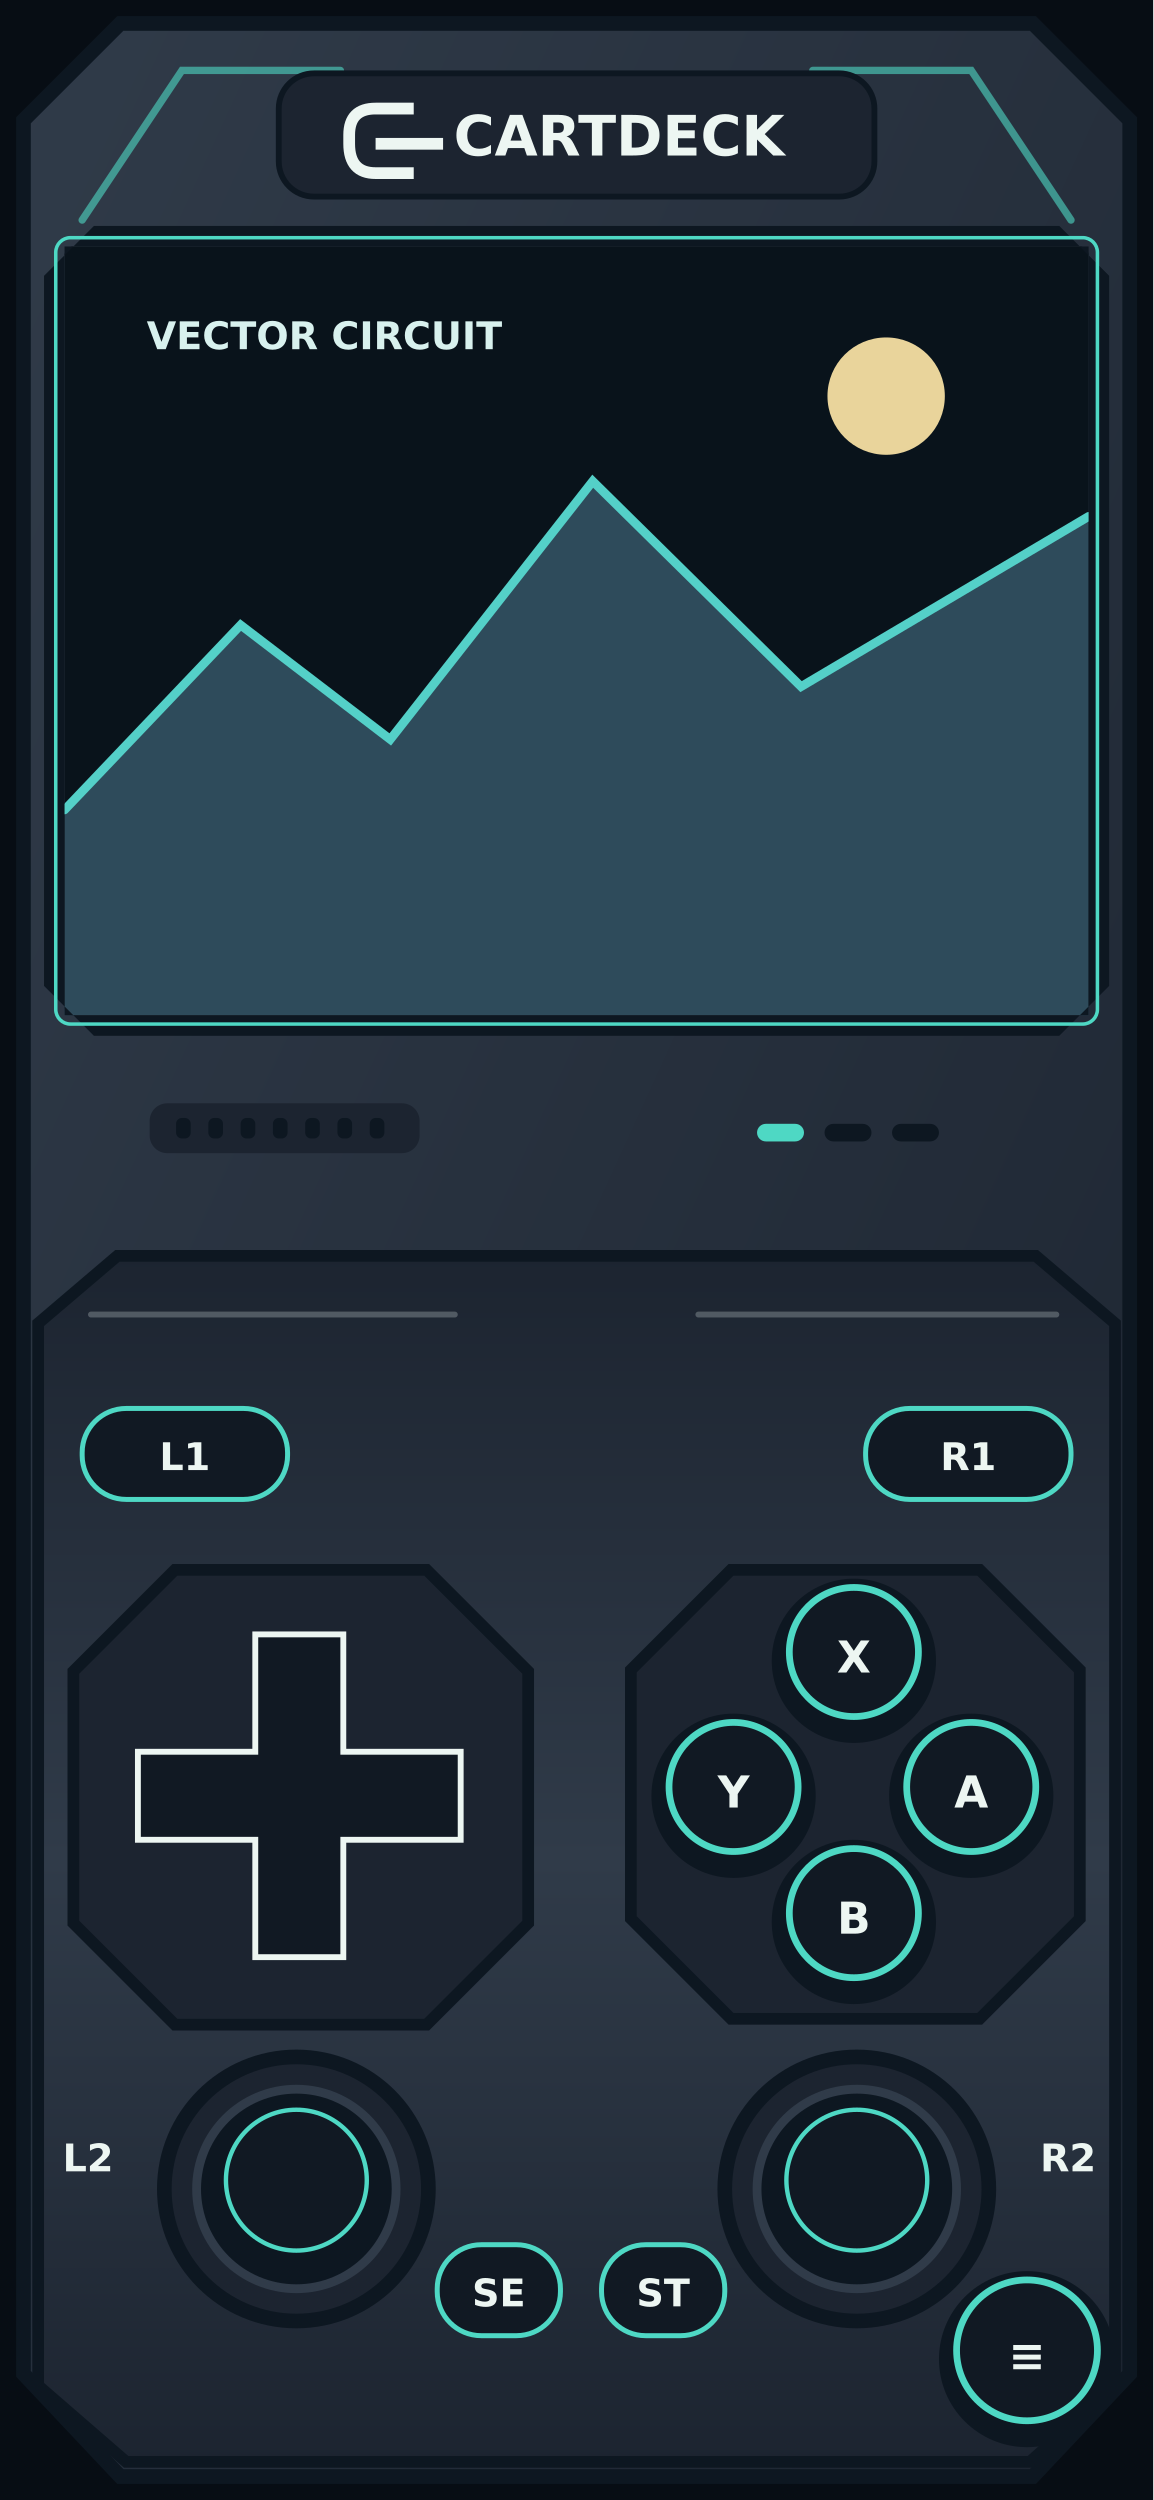
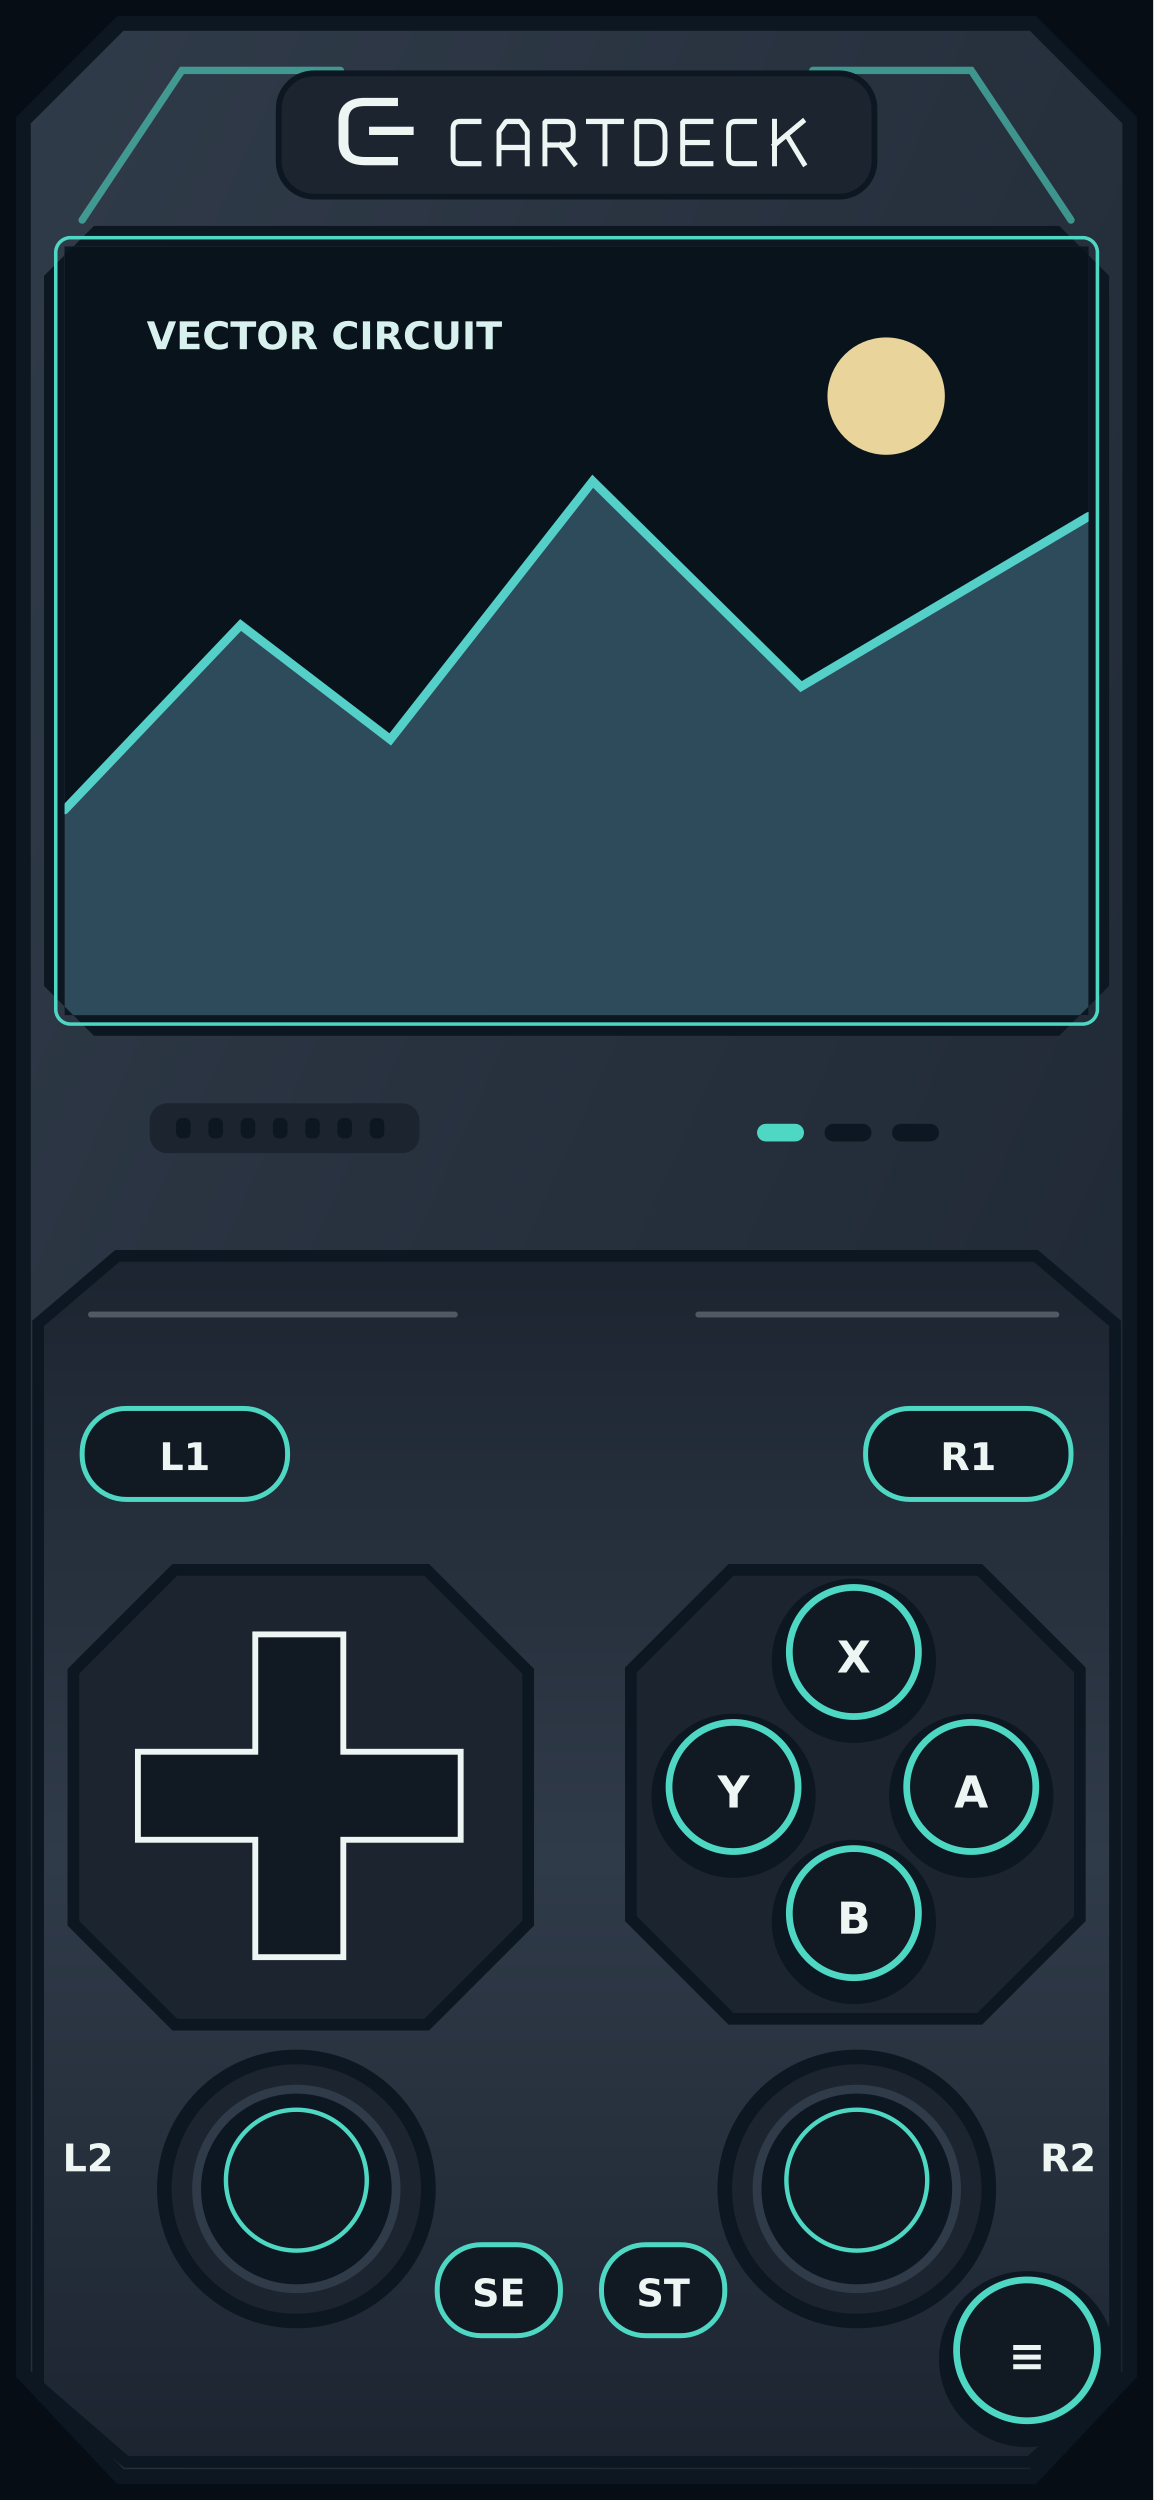
<svg xmlns="http://www.w3.org/2000/svg" viewBox="0 0 393 852" role="img" aria-label="CARTDECK ps1 original hardware reference">
  <defs>
    <linearGradient id="body" x1="0" y1="0" x2="1" y2="1">
      <stop stop-color="#303B49" />
      <stop offset="1" stop-color="#1C2430" />
    </linearGradient>
    <linearGradient id="deck" x1="0" y1="0" x2="0" y2="1">
      <stop stop-color="#1C2430" />
      <stop offset=".5" stop-color="#303B49" />
      <stop offset="1" stop-color="#1C2430" />
    </linearGradient>
    <filter id="blur">
      <feGaussianBlur stdDeviation="4" />
    </filter>
  </defs>
  <rect x="0" y="0" width="393" height="852" rx="0" fill="#070D14" stroke="none" stroke-width="1" />
  <path d="M41 8H352L385 41V809L352 844H41L8 809V41Z" fill="url(#body)" stroke="#0D1721" stroke-width="5" />
  <path d="M28 75L62 24H116 M277 24H331L365 75" fill="none" stroke="#4ED8C4" stroke-width="2.5" opacity="0.6" stroke-linecap="round" />
  <rect x="22" y="84" width="349" height="262" rx="3" fill="#09131B" stroke="none" stroke-width="1" />
  <path d="M22 275L82 213L133 252L202 164L273 234L371 176V346H22Z" fill="#2E4B5B" />
  <path d="M22 276L82 213L133 252L202 164L273 234L371 176" fill="none" stroke="#54D0C8" stroke-width="3" opacity="1" stroke-linecap="round" />
  <circle cx="302" cy="135" r="20" fill="#E9D49B" />
  <text x="50" y="119" fill="#D8F1EE" text-anchor="start" font-family="DejaVu Sans, sans-serif" font-size="13" font-weight="650">VECTOR CIRCUIT</text>
  <path d="M32 77H361L378 94V336L361 353H32L15 336V94Z M22 84H371V346H22Z" fill="#0D1721" fill-rule="evenodd" />
  <rect x="19" y="81" width="355" height="268" rx="5" fill="none" stroke="#4ED8C4" stroke-width="1.2" />
  <rect x="95" y="25" width="203" height="42" rx="12" fill="#1C2430" stroke="#0D1721" stroke-width="2" />
-   <path d="M139 37H128Q119 37 119 46V49Q119 59 128 59H139 M130 49H149" stroke="#EDF6F2" fill="none" stroke-width="4" stroke-linecap="square" />
-   <text x="211" y="53" fill="#EDF6F2" text-anchor="middle" font-family="DejaVu Sans, sans-serif" font-size="19" font-weight="650">CARTDECK</text>
+   <g data-cd-canonical-brand="true" transform="translate(112 31) scale(0.28125 0.234375)">
+     <g fill="none" stroke="#EDF6F2" stroke-width="12" stroke-linecap="square">
+       <path d="M78 16H44Q18 16 18 43V75Q18 102 44 102H78" />
+       <path d="M55 58H97" />
+     </g>
+   </g>
+   <g data-cd-canonical-brand="true" transform="translate(150 38) scale(0.401235 0.423077)">
+     <g fill="none" stroke="#EDF6F2" stroke-width="4.2" stroke-linecap="square" stroke-linejoin="bevel">
+       <path transform="translate(7 0)" d="M26 8H10Q4 8 4 14V36Q4 42 10 42H26" />
+       <path transform="translate(46 0)" d="M4 42V16L10 8H22L28 16V42M4 29H28" />
+       <path transform="translate(85 0)" d="M4 42V8H21Q28 8 28 16V21Q28 27 21 27H4M17 27L29 42" />
+       <path transform="translate(124 0)" d="M2 8H30M16 8V42" />
+       <path transform="translate(163 0)" d="M4 8V42H17Q28 42 28 31V19Q28 8 17 8Z" />
+       <path transform="translate(202 0)" d="M28 8H4V42H28M4 25H25" />
+       <path transform="translate(241 0)" d="M26 8H10Q4 8 4 14V36Q4 42 10 42H26" />
+       <path transform="translate(280 0)" d="M4 8V42M28 8L4 27M15 20L29 42" />
+     </g>
+   </g>
  <path d="M40 428H353L380 451V813L351 839H43L13 813V451Z" fill="url(#deck)" stroke="#0D1721" stroke-width="4" />
  <path d="M31 448H155 M238 448H360" fill="none" stroke="#EDF6F2" stroke-width="2" opacity="0.25" stroke-linecap="round" />
  <rect x="51" y="376" width="92" height="17" rx="6" fill="#1C2430" stroke="none" stroke-width="1" />
  <rect x="60" y="381" width="5" height="7" rx="2" fill="#0D1721" stroke="none" stroke-width="1" />
  <rect x="71" y="381" width="5" height="7" rx="2" fill="#0D1721" stroke="none" stroke-width="1" />
  <rect x="82" y="381" width="5" height="7" rx="2" fill="#0D1721" stroke="none" stroke-width="1" />
  <rect x="93" y="381" width="5" height="7" rx="2" fill="#0D1721" stroke="none" stroke-width="1" />
  <rect x="104" y="381" width="5" height="7" rx="2" fill="#0D1721" stroke="none" stroke-width="1" />
  <rect x="115" y="381" width="5" height="7" rx="2" fill="#0D1721" stroke="none" stroke-width="1" />
  <rect x="126" y="381" width="5" height="7" rx="2" fill="#0D1721" stroke="none" stroke-width="1" />
  <rect x="258" y="383" width="16" height="6" rx="3" fill="#4ED8C4" stroke="none" stroke-width="1" />
  <rect x="281" y="383" width="16" height="6" rx="3" fill="#0D1721" stroke="none" stroke-width="1" />
  <rect x="304" y="383" width="16" height="6" rx="3" fill="#0D1721" stroke="none" stroke-width="1" />
  <path d="M59.6 535H145.4L180 569.6V655.4L145.4 690H59.6L25 655.4V569.6Z" fill="#1C2430" stroke="#0D1721" stroke-width="4" />
  <path d="M87 557H117V597H157V627H117V667H87V627H47V597H87Z" fill="#111923" stroke="#EDF6F2" stroke-width="2" />
  <path d="M249.12 535H333.88L368 569.12V653.88L333.88 688H249.12L215 653.88V569.12Z" fill="#1C2430" stroke="#0D1721" stroke-width="4" />
  <circle cx="291" cy="566" r="28" fill="#0D1721" />
  <circle cx="291" cy="563" r="22" fill="#111923" stroke="#4ED8C4" stroke-width="2.3" />
  <text x="291" y="570" fill="#EDF6F2" text-anchor="middle" font-family="DejaVu Sans, sans-serif" font-size="15" font-weight="650">X</text>
  <circle cx="331" cy="612" r="28" fill="#0D1721" />
  <circle cx="331" cy="609" r="22" fill="#111923" stroke="#4ED8C4" stroke-width="2.3" />
  <text x="331" y="616" fill="#EDF6F2" text-anchor="middle" font-family="DejaVu Sans, sans-serif" font-size="15" font-weight="650">A</text>
  <circle cx="291" cy="655" r="28" fill="#0D1721" />
  <circle cx="291" cy="652" r="22" fill="#111923" stroke="#4ED8C4" stroke-width="2.3" />
  <text x="291" y="659" fill="#EDF6F2" text-anchor="middle" font-family="DejaVu Sans, sans-serif" font-size="15" font-weight="650">B</text>
  <circle cx="250" cy="612" r="28" fill="#0D1721" />
  <circle cx="250" cy="609" r="22" fill="#111923" stroke="#4ED8C4" stroke-width="2.3" />
  <text x="250" y="616" fill="#EDF6F2" text-anchor="middle" font-family="DejaVu Sans, sans-serif" font-size="15" font-weight="650">Y</text>
  <rect x="28" y="480" width="70" height="31" rx="15" fill="#111923" stroke="#4ED8C4" stroke-width="1.7" />
  <text x="63" y="501" fill="#EDF6F2" text-anchor="middle" font-family="DejaVu Sans, sans-serif" font-size="13" font-weight="650">L1</text>
  <rect x="295" y="480" width="70" height="31" rx="15" fill="#111923" stroke="#4ED8C4" stroke-width="1.7" />
  <text x="330" y="501" fill="#EDF6F2" text-anchor="middle" font-family="DejaVu Sans, sans-serif" font-size="13" font-weight="650">R1</text>
  <circle cx="101" cy="746" r="45" fill="#1C2430" stroke="#0D1721" stroke-width="5" />
  <circle cx="101" cy="746" r="34" fill="#0D1721" stroke="#303B49" stroke-width="3" />
  <circle cx="101" cy="743" r="24" fill="#111923" stroke="#4ED8C4" stroke-width="1.5" />
  <circle cx="292" cy="746" r="45" fill="#1C2430" stroke="#0D1721" stroke-width="5" />
  <circle cx="292" cy="746" r="34" fill="#0D1721" stroke="#303B49" stroke-width="3" />
  <circle cx="292" cy="743" r="24" fill="#111923" stroke="#4ED8C4" stroke-width="1.5" />
  <rect x="149" y="765" width="42" height="31" rx="15" fill="#111923" stroke="#4ED8C4" stroke-width="1.7" />
  <text x="170" y="786" fill="#EDF6F2" text-anchor="middle" font-family="DejaVu Sans, sans-serif" font-size="13" font-weight="650">SE</text>
  <rect x="205" y="765" width="42" height="31" rx="15" fill="#111923" stroke="#4ED8C4" stroke-width="1.7" />
  <text x="226" y="786" fill="#EDF6F2" text-anchor="middle" font-family="DejaVu Sans, sans-serif" font-size="13" font-weight="650">ST</text>
  <text x="30" y="740" fill="#EDF6F2" text-anchor="middle" font-family="DejaVu Sans, sans-serif" font-size="13" font-weight="650">L2</text>
  <text x="364" y="740" fill="#EDF6F2" text-anchor="middle" font-family="DejaVu Sans, sans-serif" font-size="13" font-weight="650">R2</text>
  <circle cx="350" cy="804" r="30" fill="#0D1721" />
  <circle cx="350" cy="801" r="24" fill="#111923" stroke="#4ED8C4" stroke-width="2.3" />
  <text x="350" y="808" fill="#EDF6F2" text-anchor="middle" font-family="DejaVu Sans, sans-serif" font-size="15" font-weight="650">≡</text>
</svg>
